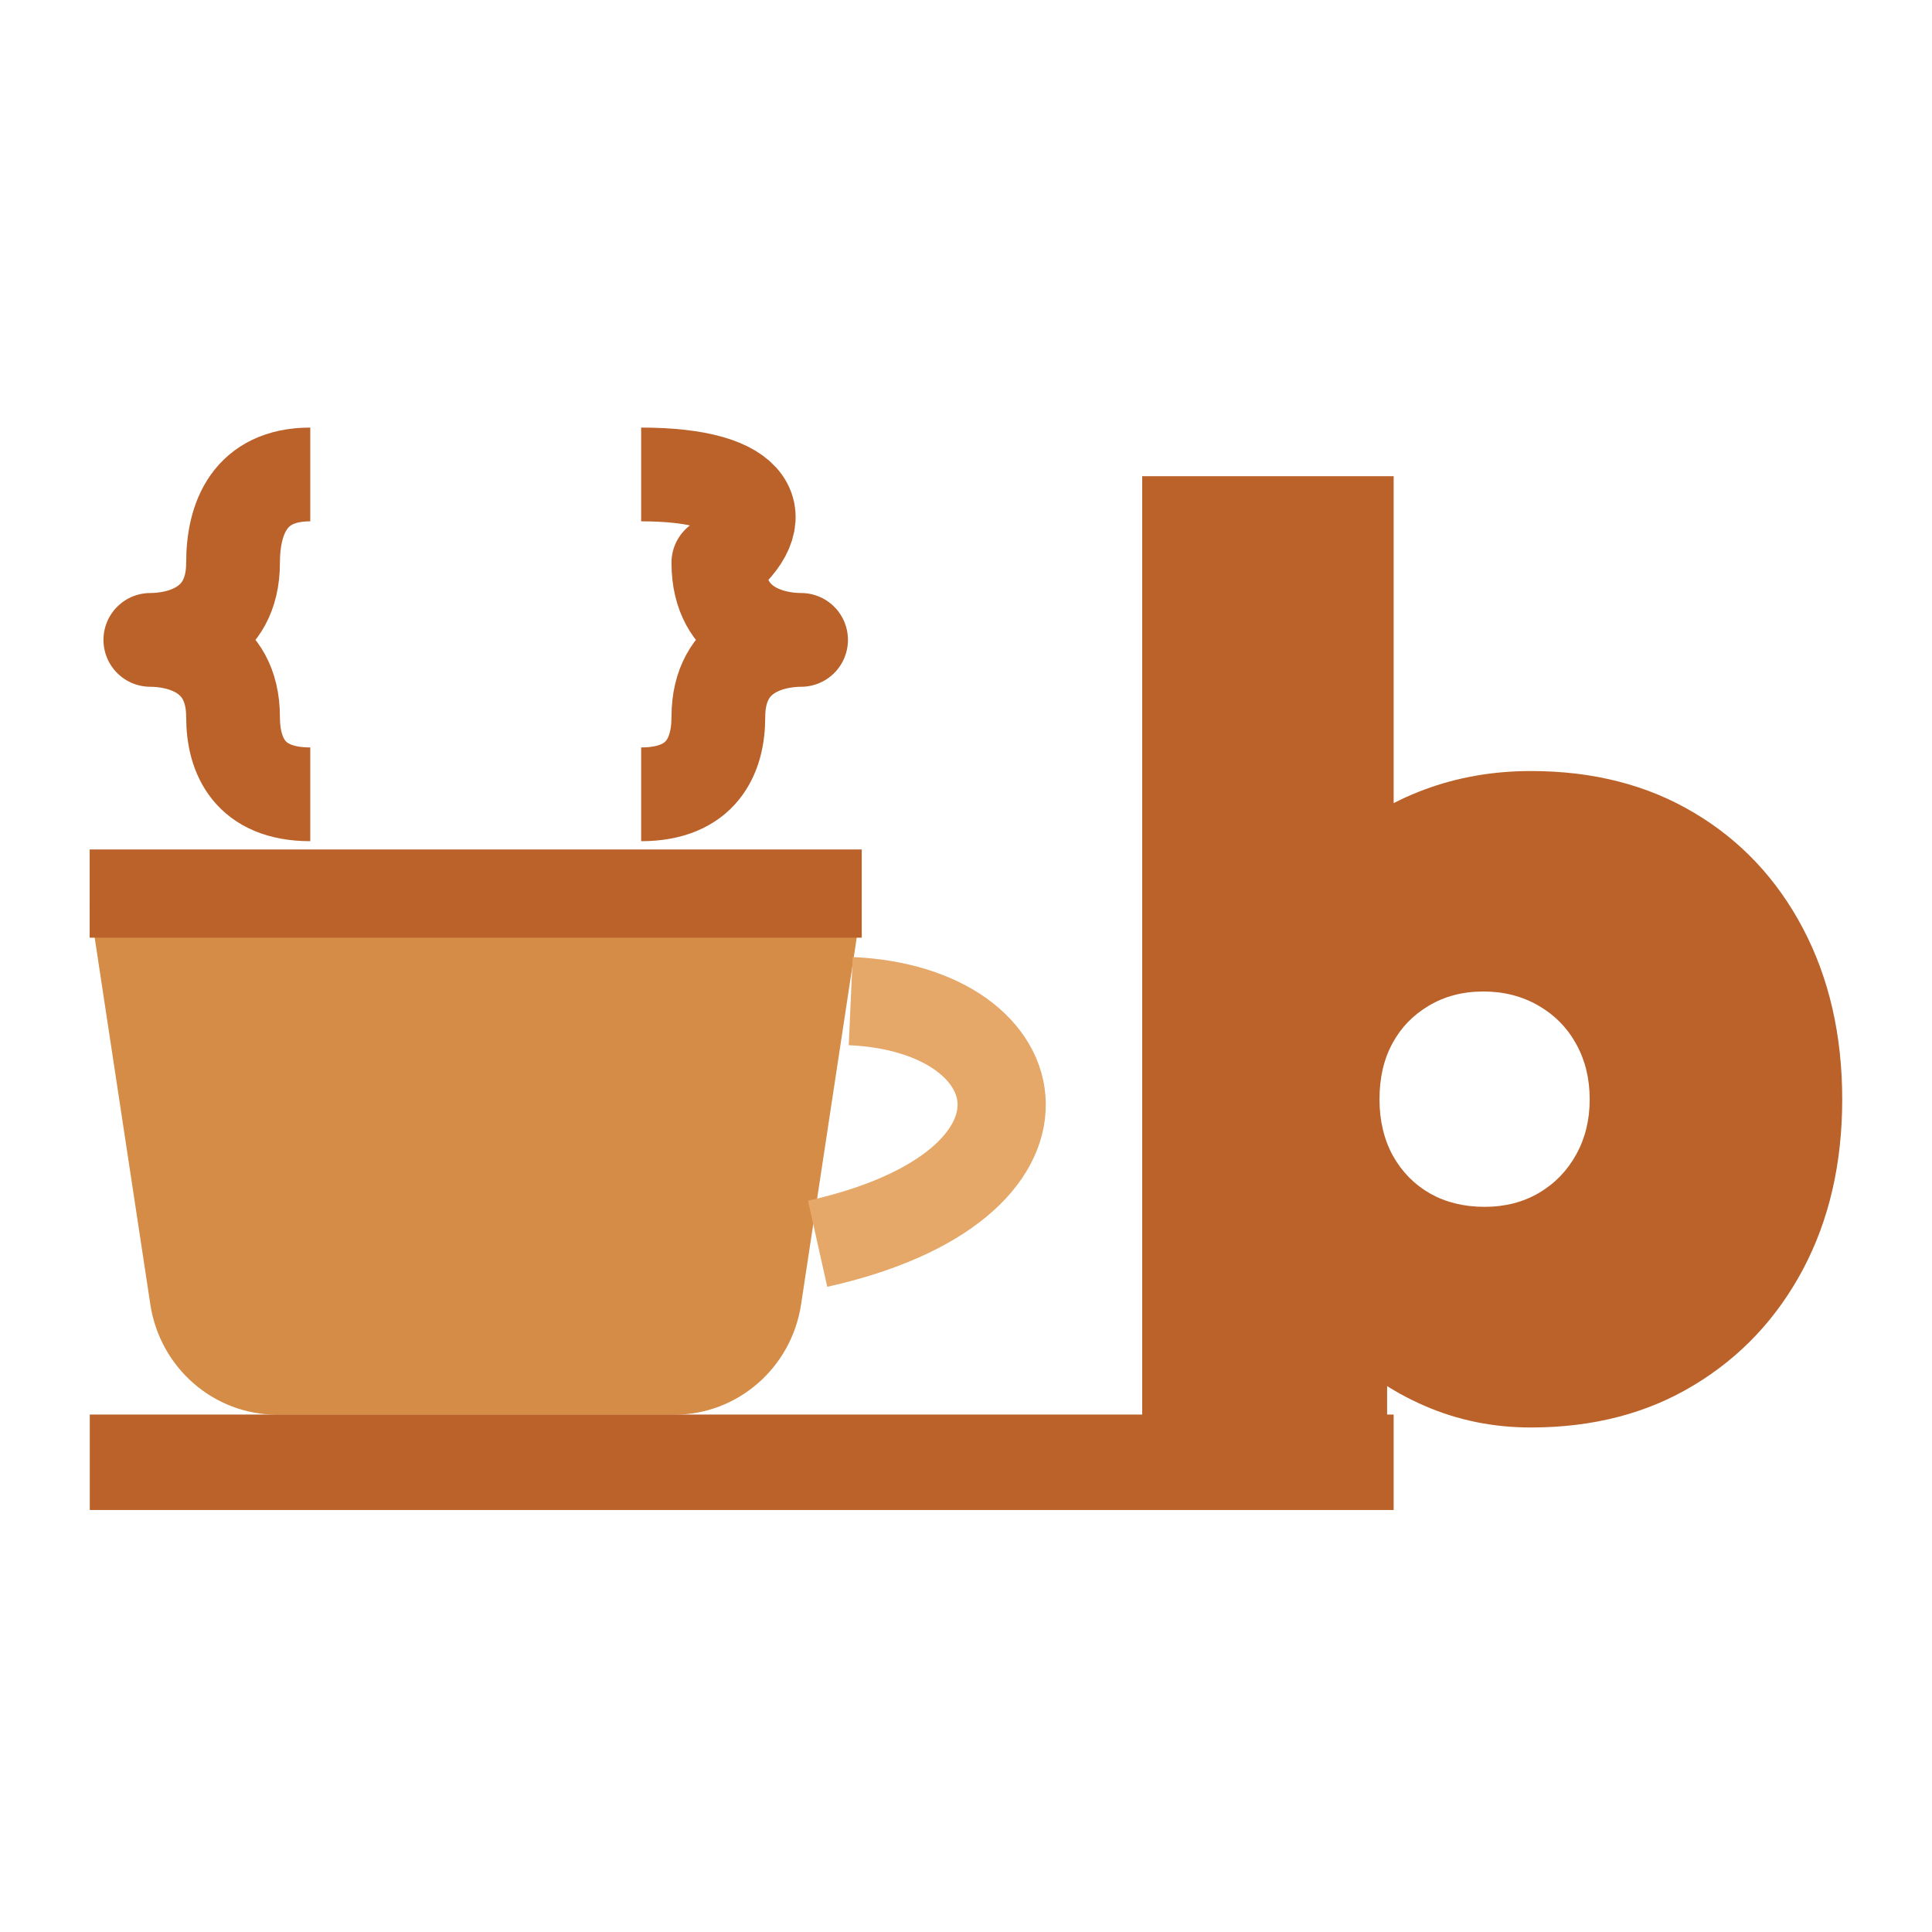
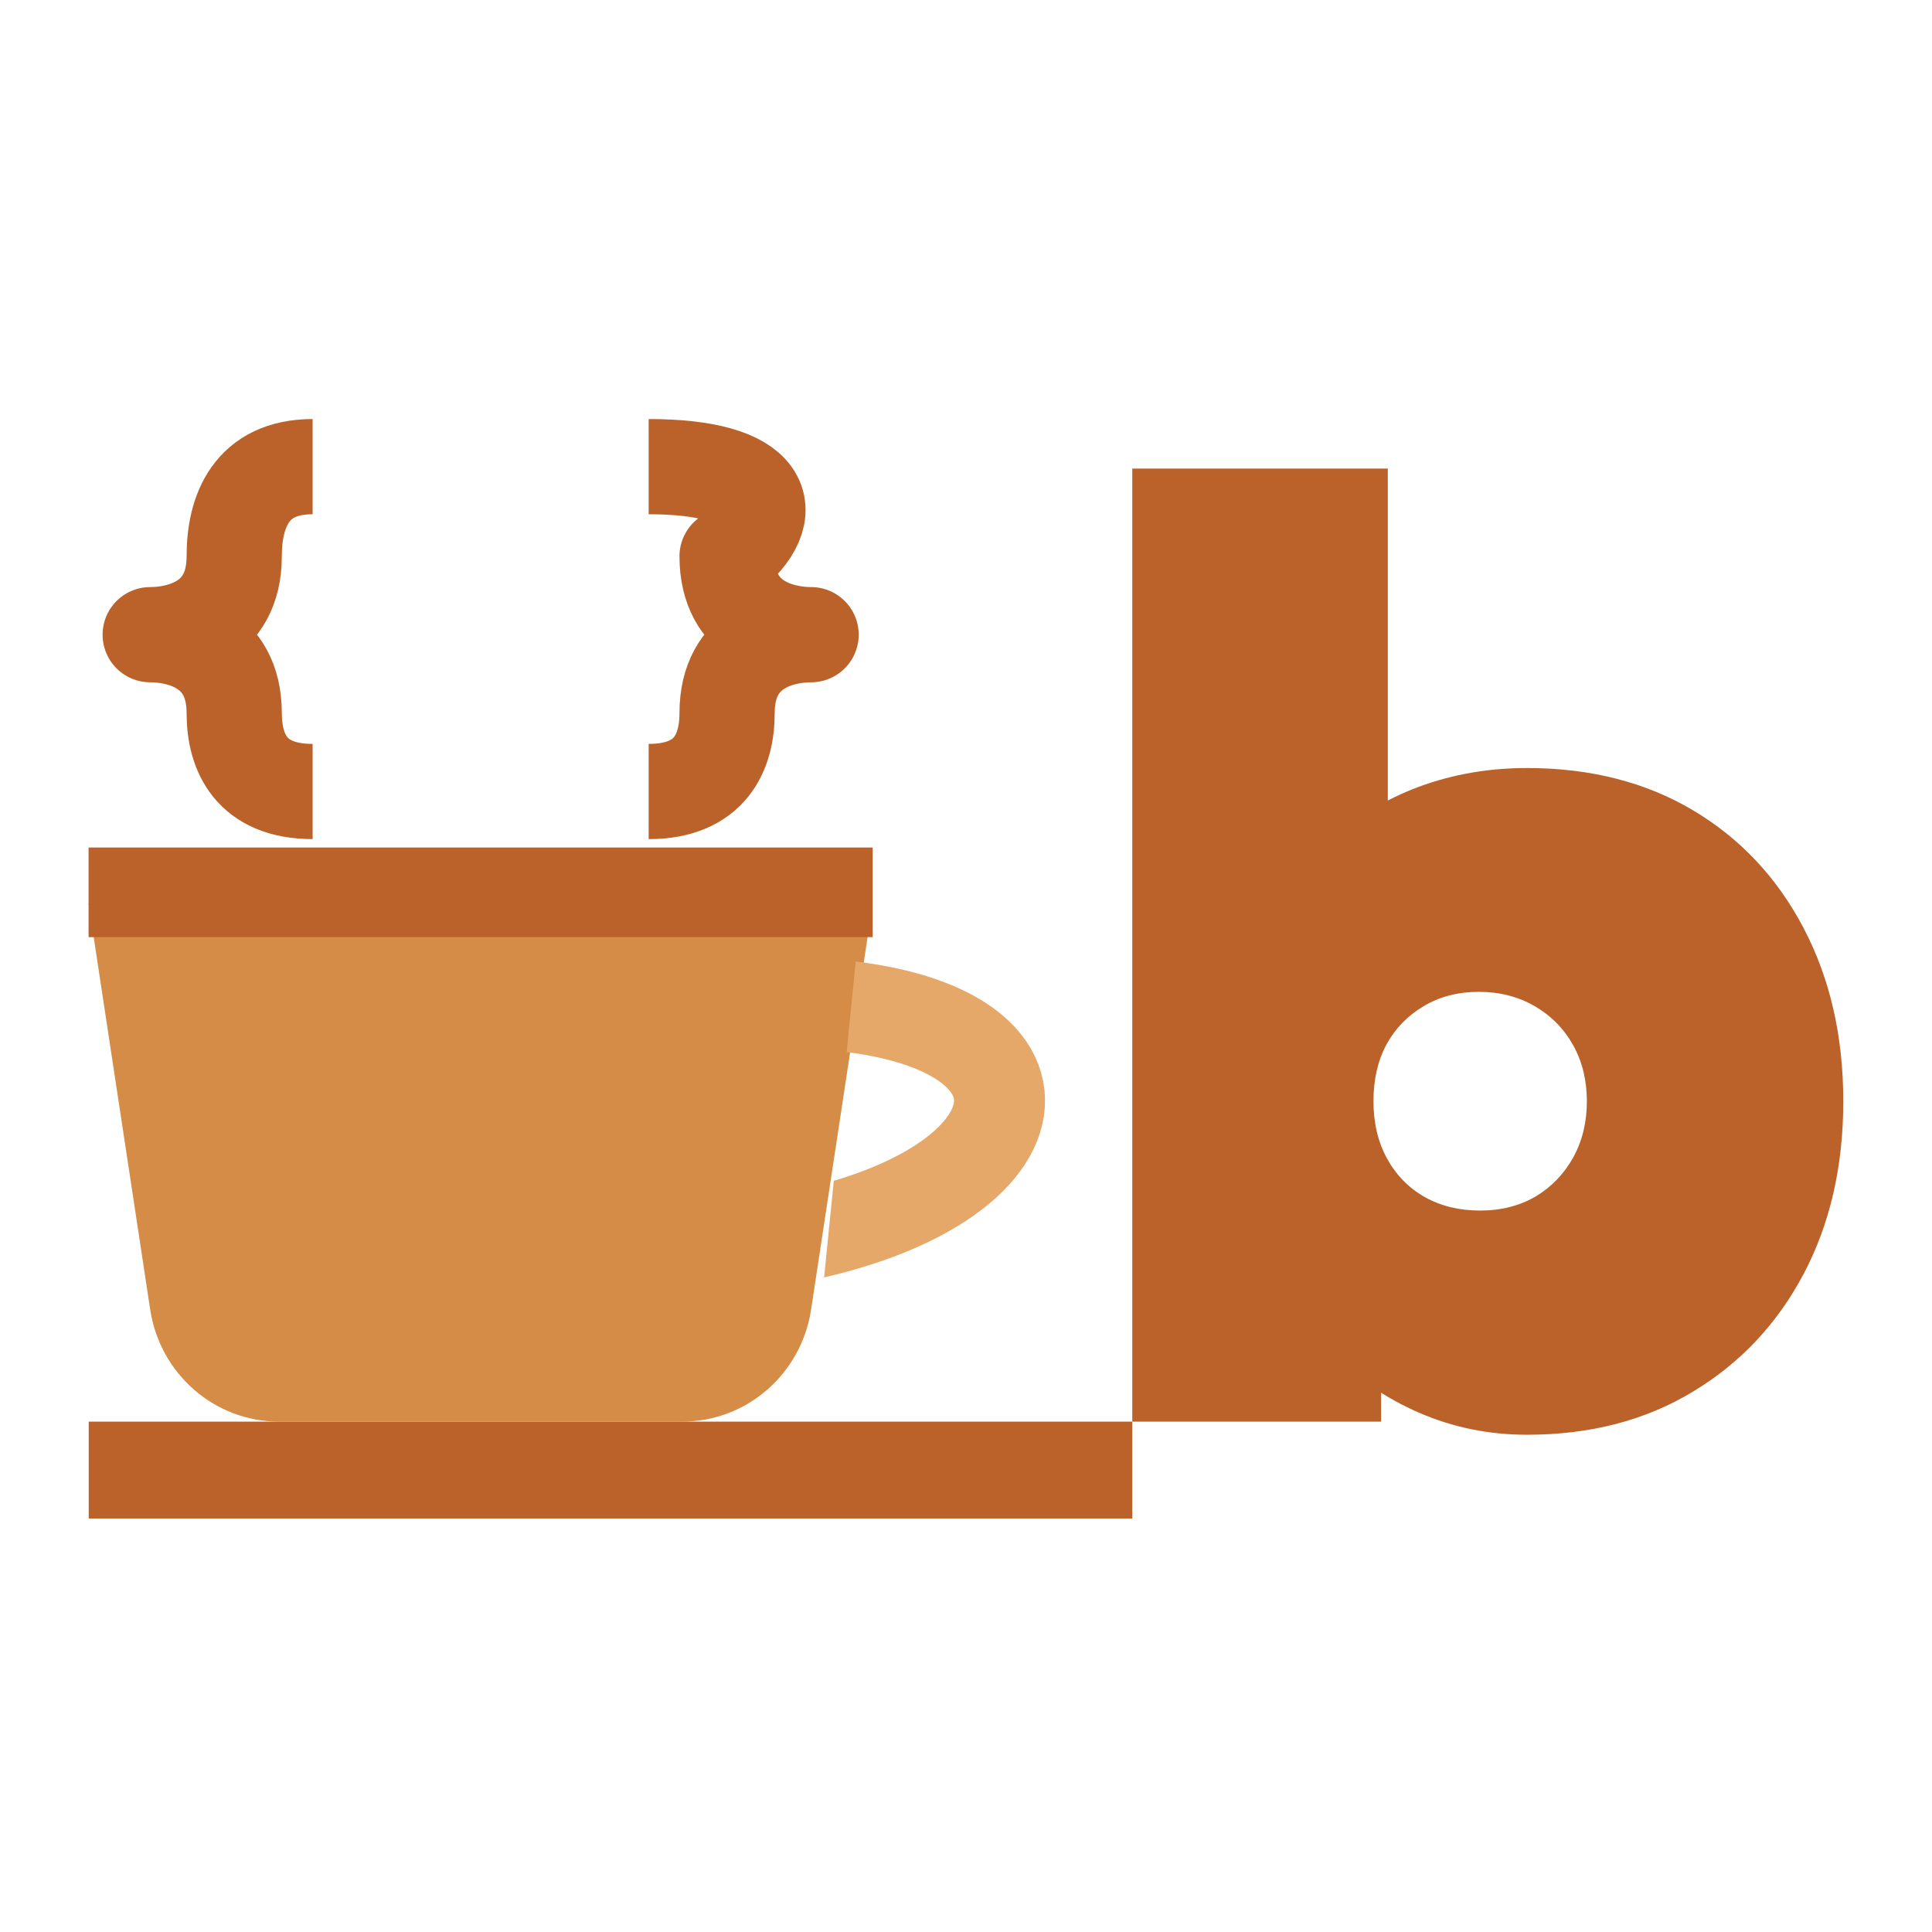
<svg xmlns="http://www.w3.org/2000/svg" viewBox="0 0 109.1 109.1" fill="none" role="img" aria-label="Brew">
-   <g transform="translate(-19.85,4.37) scale(1.5571)">
+   <defs>
+     <clipPath id="brewHandleClip">
+       <path d="M44 26L41.7 49L62 49L62 26Z" />
+     </clipPath>
+   </defs>
+   <g transform="translate(-20.30,3.58) scale(1.5814)">
    <path fill="#D48C46" d="M16 30h28l-2.2 14.5c-.35 2.3-2.3 4-4.6 4H22.8c-2.3 0-4.25-1.7-4.6-4L16 30z" />
    <path fill="#BA622A" d="M16 28h28v3.2H16z" />
-     <path fill="none" stroke="#E5A869" stroke-width="3.2" stroke-linecap="butt" stroke-linejoin="miter" d="M43.6 33.5C50.4 33.8 51.8 40.2 42.4 42.3" />
+     <g clip-path="url(#brewHandleClip)">
+       <path fill="none" stroke="#E5A869" stroke-width="3.25" stroke-linecap="butt" stroke-linejoin="miter" d="M41.46 33.55C51.57 33.90 50.57 40.50 40.16 42.10" />
+     </g>
    <path fill="none" stroke="#BA622A" stroke-width="3.4" stroke-linecap="butt" stroke-linejoin="round" d="M24 26c-2.2 0-2.8-1.4-2.8-2.8 0-2.4-2-2.8-3-2.8 1 0 3-.4 3-2.8C21.2 16 21.8 14.4 24 14.4" />
    <path fill="none" stroke="#BA622A" stroke-width="3.4" stroke-linecap="butt" stroke-linejoin="round" d="M36 26c2.2 0 2.8-1.4 2.8-2.8 0-2.4 2-2.8 3-2.8-1 0-3-.4-3-2.8C40.8 16 40.2 14.4 36 14.4" />
  </g>
-   <path fill="#BA622A" d="M86.45 80.61Q83.25 80.61 80.43 79.38Q77.61 78.15 75.66 76.08Q73.71 74.02 73.12 71.56V51.86Q73.71 49.41 75.66 47.52Q77.61 45.64 80.43 44.59Q83.25 43.54 86.45 43.54Q91.72 43.54 95.67 45.90Q99.61 48.24 101.82 52.44Q104.03 56.65 104.03 62.08Q104.03 67.50 101.82 71.67Q99.61 75.83 95.67 78.21Q91.72 80.61 86.45 80.61ZM64.50 80.87V26.89H78.70V53.03L76.38 61.65L78.33 70.32V80.87ZM83.83 68.15Q85.57 68.15 86.91 67.36Q88.25 66.57 89.01 65.19Q89.77 63.82 89.77 62.08Q89.77 60.33 89.01 58.96Q88.25 57.58 86.88 56.79Q85.50 55.99 83.77 55.99Q82.03 55.99 80.69 56.79Q79.35 57.58 78.63 58.92Q77.90 60.26 77.90 62.08Q77.90 63.88 78.66 65.27Q79.43 66.64 80.76 67.40Q82.10 68.15 83.83 68.15Z" />
-   <path fill="#BA622A" d="M5.07 79.88H78.70v5.39H5.07Z" />
+   <path fill="#BA622A" d="M86.23 81.02Q82.99 81.02 80.12 79.77Q77.26 78.52 75.28 76.42Q73.29 74.32 72.70 71.83V51.82Q73.29 49.33 75.28 47.41Q77.26 45.50 80.12 44.43Q82.99 43.37 86.23 43.37Q91.59 43.37 95.61 45.76Q99.61 48.14 101.85 52.41Q104.09 56.68 104.09 62.19Q104.09 67.70 101.85 71.94Q99.61 76.17 95.61 78.58Q91.59 81.02 86.23 81.02ZM63.94 80.28V26.46H78.37V53.01L76.01 61.76L77.99 70.57V80.28ZM83.58 68.36Q85.35 68.36 86.71 67.57Q88.06 66.76 88.84 65.36Q89.61 63.96 89.61 62.19Q89.61 60.42 88.84 59.03Q88.06 57.63 86.67 56.82Q85.27 56.01 83.51 56.01Q81.74 56.01 80.39 56.82Q79.03 57.63 78.29 58.99Q77.56 60.35 77.56 62.19Q77.56 64.03 78.33 65.43Q79.10 66.83 80.46 67.60Q81.82 68.36 83.58 68.36Z" />
+   <path fill="#BA622A" d="M5.01 80.28H63.94v5.47H5.01Z" />
</svg>
